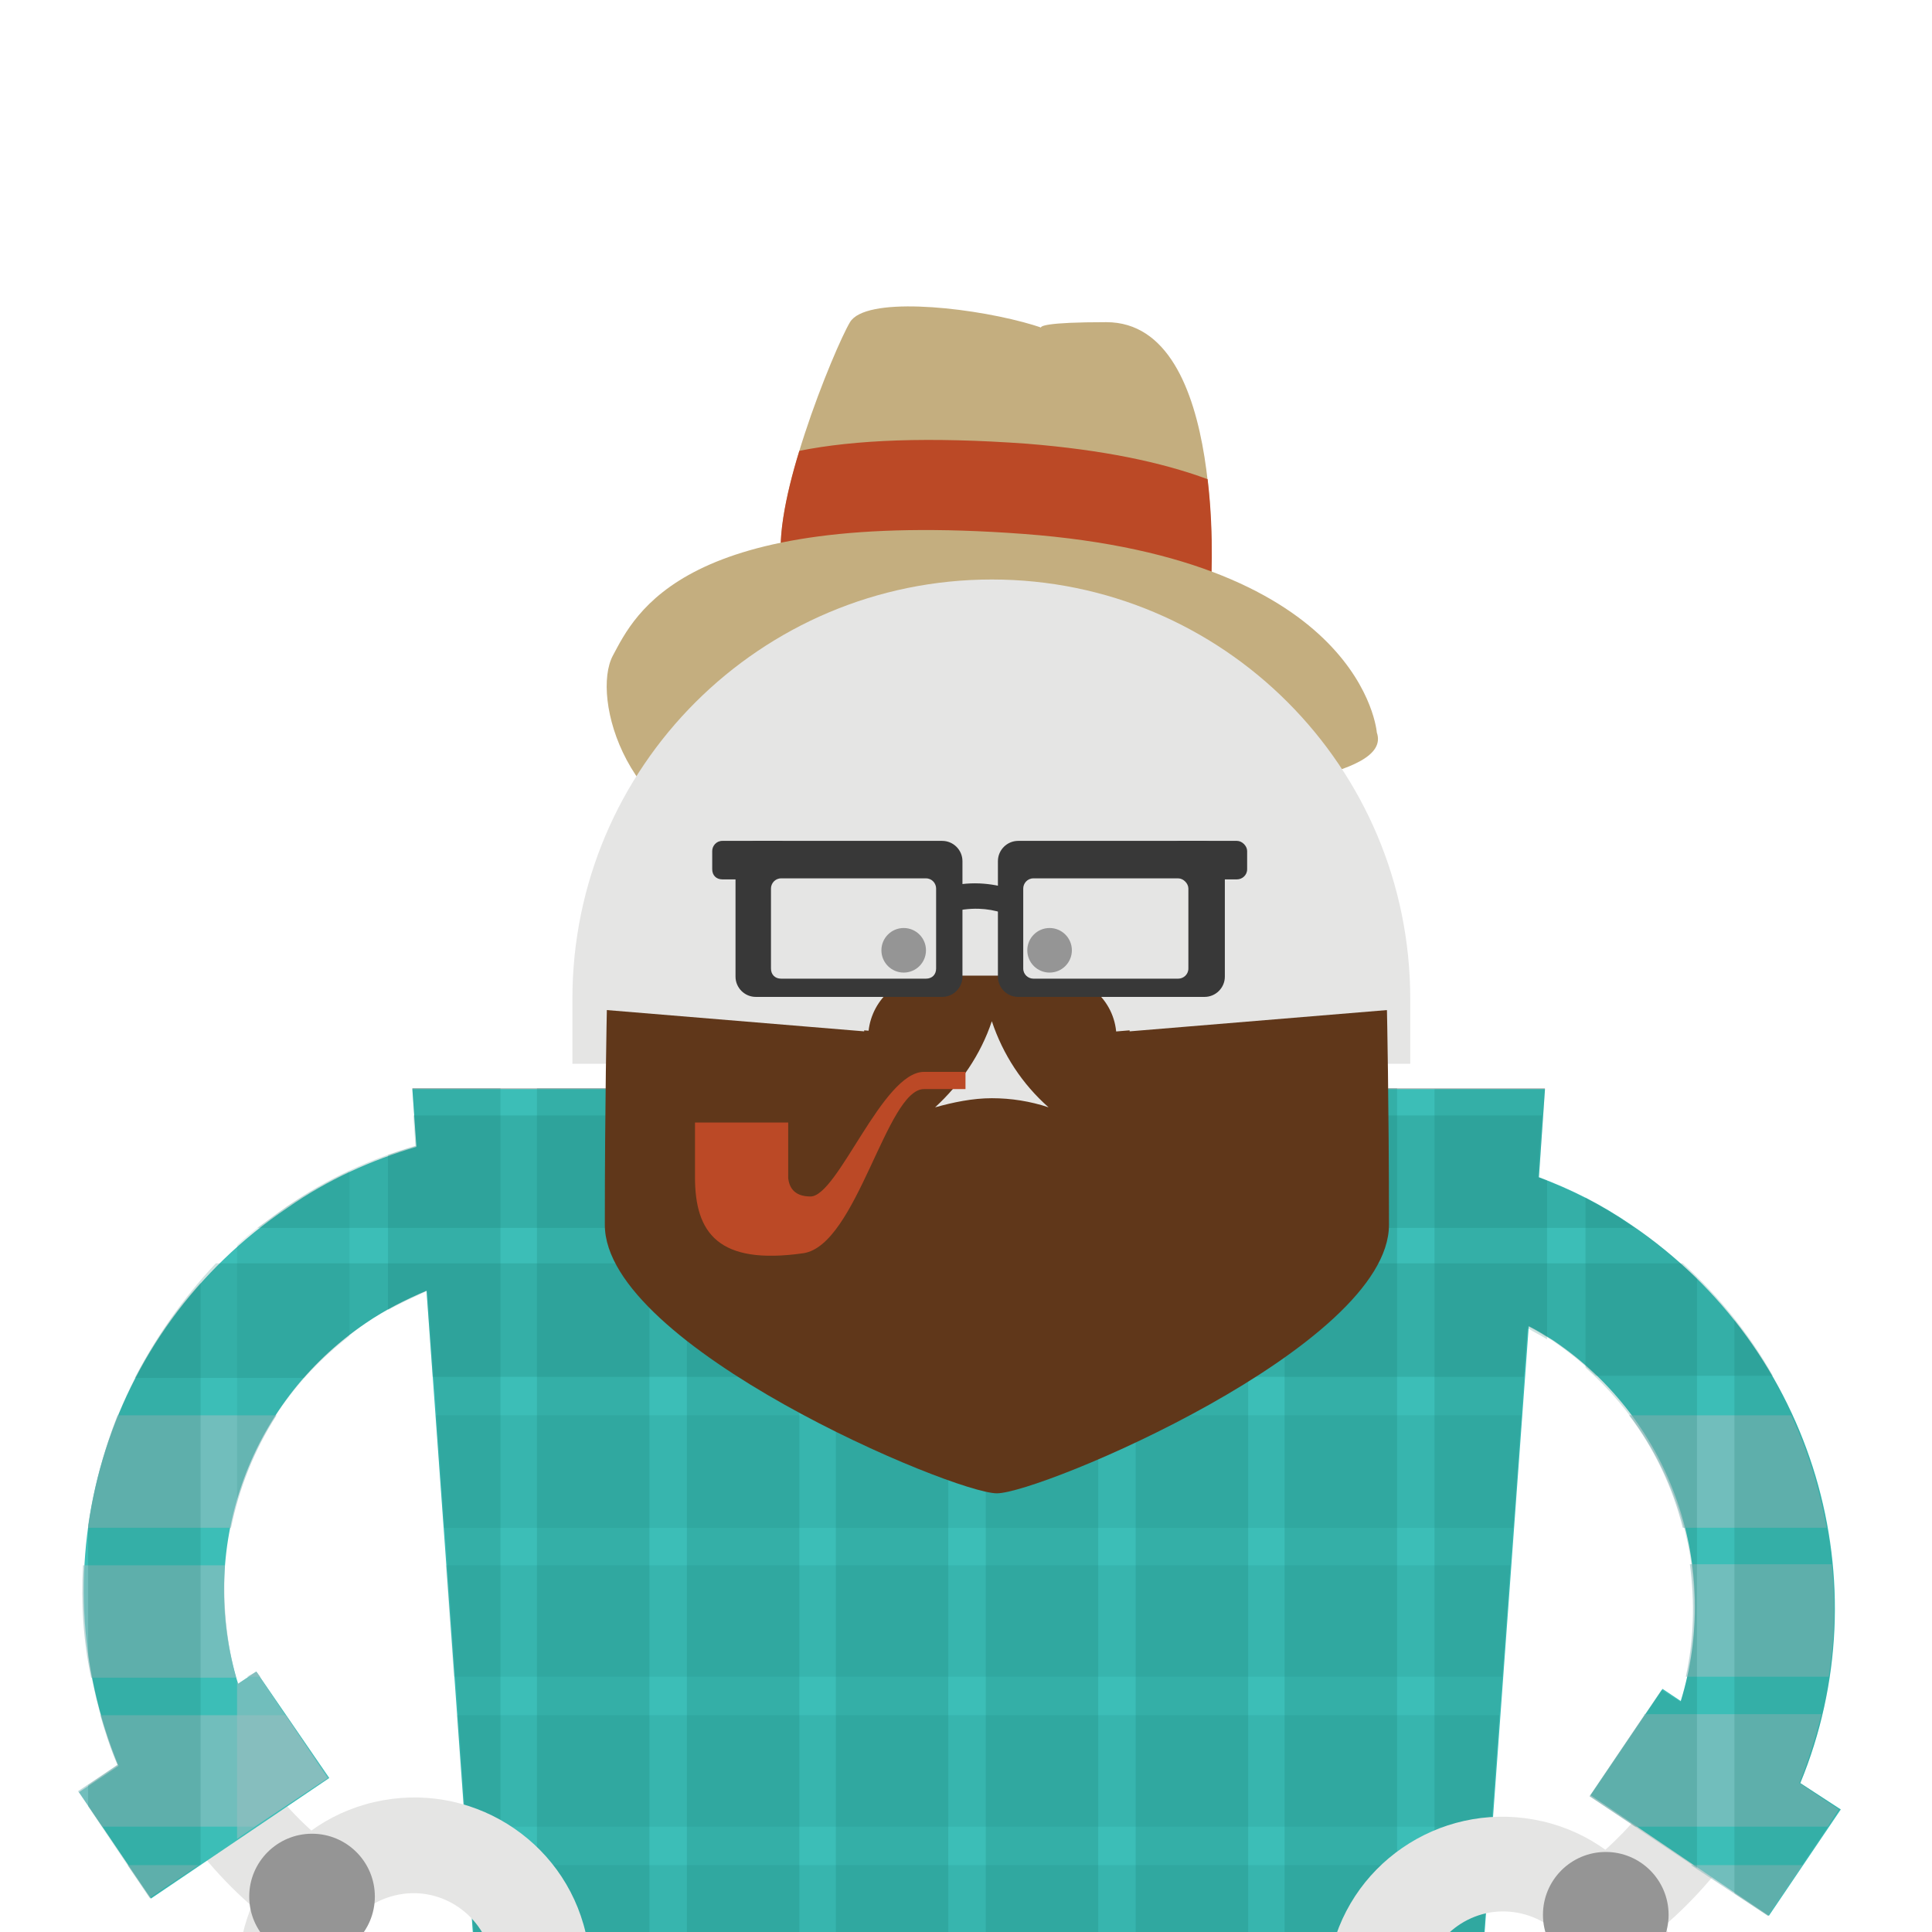
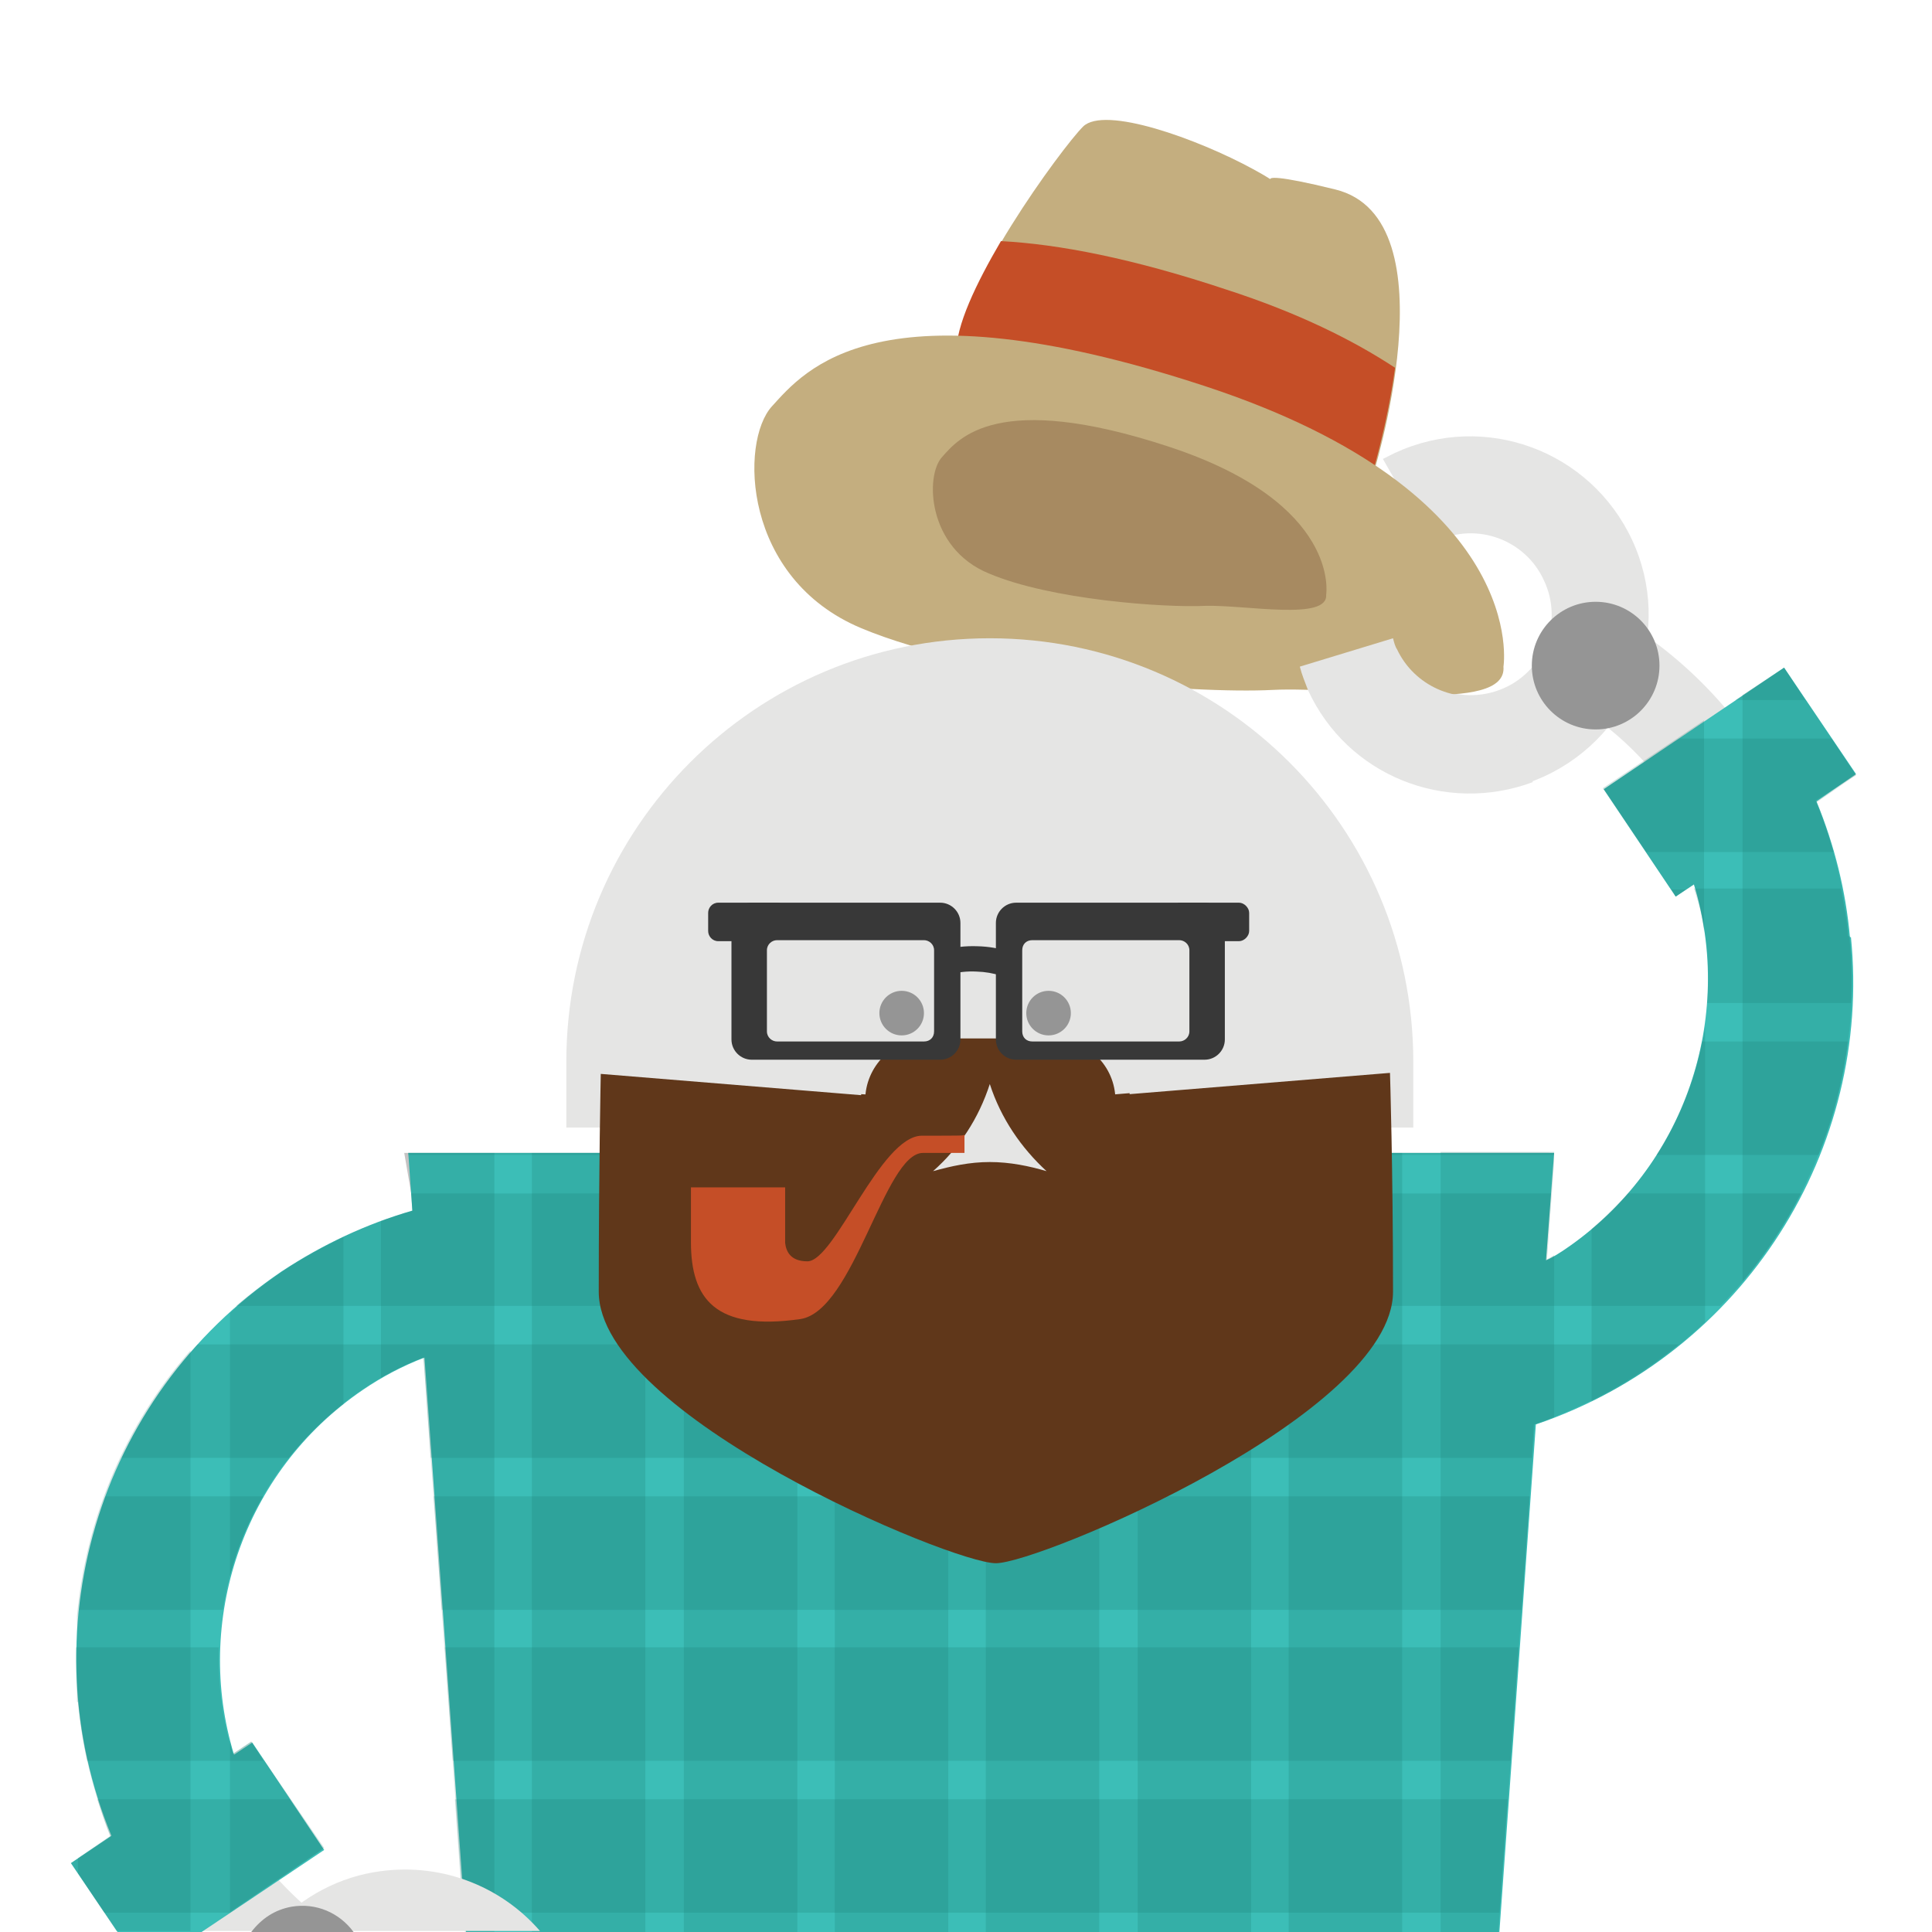
- <svg xmlns="http://www.w3.org/2000/svg" xmlns:xlink="http://www.w3.org/1999/xlink" version="1.1" id="Modern" x="0px" y="0px" width="190.7px" height="190.7px" viewBox="0 0 190.7 190.7" style="enable-background:new 0 0 190.7 190.7;" xml:space="preserve">
-   <style type="text/css">
- 	.mobile-modern0{clip-path:url(#SVGID_2_);}
- 	.mobile-modern1{fill:#C4C3C3;}
- 	.mobile-modern2{fill:#E5E5E4;}
- 	.mobile-modern3{fill:none;}
- 	.mobile-modern4{fill:#3CBEB7;}
- 	.mobile-modern5{opacity:0.6;fill:#94BEC0;}
- 	.mobile-modern6{opacity:0.6;}
- 	.mobile-modern7{fill:#94BEC0;}
- 	.mobile-modern8{opacity:0.2;fill:#127168;}
- 	.mobile-modern9{fill:#959595;}
- 	.mobile-modern10{fill:#C4AE7F;}
- 	.mobile-modern11{fill:#BB4926;}
- 	.mobile-modern12{fill:#60371A;}
- 	.mobile-modern13{fill:#383838;}
- </style>
-   <g>
-     <defs>
-       <rect id="SVGID_1_" width="190.7" height="190.7" />
-     </defs>
-     <clipPath id="SVGID_2_">
-       <use xlink:href="#SVGID_1_" style="overflow:visible;" />
-     </clipPath>
-     <g class="mobile-modern0">
-       <polygon class="mobile-modern1" points="132.2,224.8 61,224.8 40.7,107.4 152.5,107.4   " />
-       <path class="mobile-modern2" d="M32.8,182.4c-10.5-8-15.5-22-11.5-35.4c3.6-11.9,13.4-20.2,24.8-22.6l-1.9-9.3c-14.7,3-27.3,13.7-32,29.1    C7,161.5,13.5,179.6,27,189.9L32.8,182.4z" />
-       <path class="mobile-modern2" d="M156.5,184.2c10.5-8,15.5-22,11.5-35.4c-3.6-11.9-13.4-20.2-24.8-22.6l1.9-9.3c14.7,3,27.3,13.7,32,29.1    c5.2,17.3-1.2,35.3-14.8,45.7L156.5,184.2z" />
-       <g>
-         <g>
-           <path class="mobile-modern2" d="M94.3,227.7c1.4,4.5,2,9.4,1.5,14.4c-0.5,5.6-2.3,10.8-5,15.4c2.2-0.4,4.5-0.5,6.9-0.1      c1.6,0.2,3.1,0.7,4.6,1.2c2.2-4.8,3.7-10,4.2-15.5c0.5-5.3,0.1-10.5-1.1-15.4H94.3z" />
-         </g>
-         <g>
-           <path class="mobile-modern1" d="M80.7,268.2c2.5-6.6,9.3-10.8,16.6-9.7c7.3,1.1,12.6,7.1,13.1,14.2l5.9,0.9c-0.1-10.3-7.6-19.4-18.1-20.9      c-10.5-1.6-20.4,4.9-23.4,14.7L80.7,268.2z" />
-           <circle class="mobile-modern1" cx="95" cy="273.6" r="12" />
-         </g>
-       </g>
-       <g>
-         <polygon class="mobile-modern3" points="132.2,224.8 61,224.8 40.7,107.4 152.5,107.4    " />
-         <path class="mobile-modern4" d="M177.7,176c8.1-19.6,1.5-42.8-16.7-55.1c-2.9-2-5.9-3.5-9.1-4.7l0.6-8.7h-40.3H79.7h-39l0.4,5.7     c-4.4,1.3-8.7,3.2-12.7,6c-18.3,12.3-24.8,35.5-16.7,55.1l-3.9,2.6l7.1,10.5l17.6-11.9L25.3,165l-1.8,1.2     c-4-13,0.8-27.6,12.6-35.6c1.9-1.3,3.9-2.3,6-3.2l5.8,80.4c0,0,19.5,10.1,50,10.1c30.5,0,47.4-10.1,47.4-10.1l5.6-76.9     c0.8,0.4,1.6,0.9,2.4,1.4c11.9,8,16.6,22.6,12.6,35.6l-1.8-1.2l-7.1,10.5l17.6,11.9l7.1-10.5L177.7,176z" />
-         <path class="mobile-modern3" d="M178.1,176c8.1-19.6,1.5-42.8-16.7-55.1c-2.9-2-5.9-3.5-9.1-4.7l0.6-8.7h-40.3H80.2h-39l0.4,5.7     c-4.4,1.3-8.7,3.2-12.7,6c-18.3,12.3-24.8,35.5-16.7,55.1l-3.9,2.6l7.1,10.5l17.6-11.9L25.8,165l-1.8,1.2     c-4-13,0.8-27.6,12.6-35.6c1.9-1.3,3.9-2.3,6-3.2l5.8,80.4c0,0,19.5,10.1,50,10.1s47.4-10.1,47.4-10.1l5.6-76.9     c0.8,0.4,1.6,0.9,2.4,1.4c11.9,8,16.6,22.6,12.6,35.6l-1.8-1.2l-7.1,10.5l17.6,11.9l7.1-10.5L178.1,176z" />
-         <path class="mobile-modern3" d="M177.7,176c8.1-19.6,1.5-42.8-16.7-55.1c-2.9-2-5.9-3.5-9.1-4.7l0.6-8.7h-40.3H79.7h-39l0.4,5.7     c-4.4,1.3-8.7,3.2-12.7,6c-18.3,12.3-24.8,35.5-16.7,55.1l-3.9,2.6l7.1,10.5l17.6-11.9L25.3,165l-1.8,1.2     c-4-13,0.8-27.6,12.6-35.6c1.9-1.3,3.9-2.3,6-3.2l5.8,80.4c0,0,19.5,10.1,50,10.1c30.5,0,47.4-10.1,47.4-10.1l5.6-76.9     c0.8,0.4,1.6,0.9,2.4,1.4c11.9,8,16.6,22.6,12.6,35.6l-1.8-1.2l-7.1,10.5l17.6,11.9l7.1-10.5L177.7,176z" />
-         <path class="mobile-modern3" d="M177.7,176c8.1-19.6,1.5-42.8-16.7-55.1c-2.9-2-5.9-3.5-9.1-4.7l0.6-8.7h-40.3H79.7h-39l0.4,5.7     c-4.4,1.3-8.7,3.2-12.7,6c-18.3,12.3-24.8,35.5-16.7,55.1l-3.9,2.6l7.1,10.5l17.6-11.9L25.3,165l-1.8,1.2     c-4-13,0.8-27.6,12.6-35.6c1.9-1.3,3.9-2.3,6-3.2l5.8,80.4c0,0,19.5,10.1,50,10.1c30.5,0,47.4-10.1,47.4-10.1l5.6-76.9     c0.8,0.4,1.6,0.9,2.4,1.4c11.9,8,16.6,22.6,12.6,35.6l-1.8-1.2l-7.1,10.5l17.6,11.9l7.1-10.5L177.7,176z" />
-         <path class="mobile-modern5" d="M97.9,218c13.9,0,24.9-2.1,32.9-4.4H63.9C72.4,215.9,84,218,97.9,218z" />
-         <path class="mobile-modern5" d="M47.3,198.8l0.7,9c0,0,1.6,0.8,4.6,2h88.6c2.7-1.2,4.1-2,4.1-2l0.7-9H47.3z" />
-         <g class="mobile-modern6">
-           <polygon class="mobile-modern7" points="14.8,187.3 19.6,184.1 12.6,184.1     " />
-           <polygon class="mobile-modern8" points="147,184.1 46.2,184.1 47,195.1 146.2,195.1     " />
-           <polygon class="mobile-modern7" points="166.9,184.1 174.5,189.1 177.9,184.1     " />
-         </g>
-         <g class="mobile-modern6">
-           <path class="mobile-modern7" d="M162.3,169.3l-5.4,8l4.5,3h19l1.1-1.7l-3.9-2.6c0.9-2.2,1.6-4.5,2.2-6.8H162.3z" />
-           <polygon class="mobile-modern8" points="148,169.3 45.1,169.3 45.9,180.3 147.2,180.3     " />
-           <path class="mobile-modern7" d="M32.4,175.5l-4.2-6.2H9.9c0.5,1.7,1,3.3,1.7,4.9l-3.9,2.6l2.4,3.5h15L32.4,175.5z" />
-         </g>
-         <g class="mobile-modern6">
-           <path class="mobile-modern7" d="M22.2,154.5h-14c-0.2,3.7,0,7.4,0.8,11.1h14.3C22.3,161.9,22,158.2,22.2,154.5z" />
-           <path class="mobile-modern7" d="M166.4,165.5h14.1c0.6-3.7,0.7-7.4,0.3-11.1h-14C167.3,158.1,167.2,161.9,166.4,165.5z" />
-           <polygon class="mobile-modern7" points="25.3,165 24.4,165.5 25.7,165.5     " />
-           <polygon class="mobile-modern8" points="149.1,154.5 44,154.5 44.8,165.5 148.3,165.5     " />
-         </g>
-         <g class="mobile-modern6">
-           <path class="mobile-modern7" d="M160.8,139.7c2.5,3.3,4.3,7.1,5.3,11.1h14.2c-0.7-3.8-1.8-7.5-3.5-11.1H160.8z" />
-           <polygon class="mobile-modern8" points="150.2,139.7 43,139.7 43.8,150.8 149.4,150.8     " />
-           <path class="mobile-modern7" d="M11.6,139.7c-1.4,3.6-2.4,7.3-2.9,11.1h14.1c0.8-3.9,2.3-7.7,4.5-11.1H11.6z" />
-         </g>
-         <path class="mobile-modern8" d="M13.3,136H30c1.8-2,3.8-3.8,6.1-5.4c1.9-1.3,3.9-2.3,6-3.2l0.6,8.5h107.7l0.4-5c0.8,0.4,1.6,0.9,2.4,1.4     c1.6,1.1,3,2.2,4.3,3.5H175c-2.3-4.1-5.3-7.8-8.9-11.1H21.3C18,128.2,15.4,132,13.3,136z" />
-         <path class="mobile-modern8" d="M40.8,110.1l0.2,3c-4.4,1.3-8.7,3.2-12.7,6c-1,0.7-1.9,1.4-2.9,2.1h135.9c-0.1-0.1-0.3-0.2-0.4-0.3     c-2.9-2-5.9-3.5-9.1-4.7l0.4-6.1H40.8z" />
-         <path class="mobile-modern8" d="M8.7,178.3l6.1,9.1l5-3.4v-57.4c-6.1,6.8-9.8,15.2-11.1,23.9v12.9c0.5,3.7,1.5,7.3,2.9,10.8l-2.9,2V178.3z" />
-         <path class="mobile-modern8" d="M152.7,116.5c-0.3-0.1-0.5-0.2-0.8-0.3l0.6-8.7h-10.9v102.3c2.4-1.1,3.6-1.8,3.6-1.8l5.6-76.9     c0.6,0.4,1.3,0.7,1.9,1.1V116.5z" />
-         <path class="mobile-modern8" d="M112.1,217.3c4-0.4,7.7-1,11.1-1.7V107.4h-10.9h-0.2V217.3z" />
-         <path class="mobile-modern8" d="M97.3,218c0.2,0,0.4,0,0.6,0c3.7,0,7.2-0.2,10.5-0.4V107.4H97.3V218z" />
-         <path class="mobile-modern8" d="M82.5,217.1c3.5,0.4,7.2,0.7,11.1,0.8V107.4H82.5V217.1z" />
-         <path class="mobile-modern8" d="M67.8,214.6c3.3,0.8,7,1.5,11.1,2.1V107.4H67.8V214.6z" />
-         <path class="mobile-modern8" d="M53,210.1c2.7,1.1,6.4,2.3,11.1,3.6V107.4H53V210.1z" />
-         <path class="mobile-modern8" d="M49.3,107.4h-8.6l0.4,5.7c-1,0.3-1.9,0.6-2.8,0.9v15.3c1.3-0.7,2.6-1.3,3.9-1.9l5.8,80.4     c0,0,0.5,0.2,1.4,0.7V107.4z" />
-         <g class="mobile-modern6">
-           <path class="mobile-modern7" d="M25.3,165l-1.8,1.2c0-0.1,0-0.2-0.1-0.2v15.5l8.9-6L25.3,165z" />
-           <path class="mobile-modern8" d="M34.5,115.6c-2.1,1-4.2,2.2-6.2,3.5c-1.7,1.2-3.4,2.4-4.9,3.8v25.1c1.8-6.2,5.6-11.9,11.1-16.1V115.6z" />
-         </g>
-         <path class="mobile-modern8" d="M126.8,214.7c4.5-1.1,8.2-2.3,11.1-3.4V107.4h-11.1V214.7z" />
-         <path class="mobile-modern8" d="M164,166.8l-7.1,10.5l10.6,7.1v-58.2c-2-1.9-4.1-3.7-6.5-5.3c-1.5-1-3-1.9-4.5-2.7V135     c9.4,8.3,13,21.3,9.4,33L164,166.8z" />
-         <path class="mobile-modern8" d="M171.2,130.3v56.6l3.3,2.2l7.1-10.5l-3.9-2.6C184,160.7,181.3,143.1,171.2,130.3z" />
-       </g>
-       <g>
-         <path class="mobile-modern2" d="M42.8,202.5c-0.2,0-0.4,0.1-0.6,0.1c-4.3,0.8-8.4-2.1-9.2-6.4c-0.8-4.3,2.1-8.4,6.4-9.2     c4.3-0.8,8.4,2.1,9.2,6.4c0.1,0.4,0.1,0.7,0.1,1.1l9.5-0.4c0-0.8-0.1-1.6-0.2-2.4c-1.7-9.5-10.8-15.7-20.2-14     c-9.5,1.7-15.7,10.8-14,20.2c1.7,9.5,10.8,15.7,20.2,14c0.4-0.1,0.9-0.2,1.3-0.3L42.8,202.5z" />
-         <circle class="mobile-modern9" cx="30.8" cy="187.2" r="6.2" />
-       </g>
-       <g>
-         <path class="mobile-modern2" d="M146.4,204.3c0.2,0,0.4,0.1,0.6,0.1c4.3,0.8,8.4-2.1,9.2-6.4c0.8-4.3-2.1-8.4-6.4-9.2     c-4.3-0.8-8.4,2.1-9.2,6.4c-0.1,0.4-0.1,0.7-0.1,1.1L131,196c0-0.8,0.1-1.6,0.2-2.4c1.7-9.5,10.8-15.7,20.2-14     c9.5,1.7,15.7,10.8,14,20.2c-1.7,9.5-10.8,15.7-20.2,14c-0.4-0.1-0.9-0.2-1.3-0.3L146.4,204.3z" />
-         <circle class="mobile-modern9" cx="158.5" cy="189" r="6.2" />
-       </g>
-       <g>
-         <g>
-           <g>
-             <path class="mobile-modern10" d="M119.5,58.4c0,0,1.8-26.6-10.3-26.6s-2.3,1.6-8.2,0c-6-1.6-15.6-2.5-17.1,0s-8.2,18.7-6.6,24.4       C78.9,61.9,119.5,58.4,119.5,58.4z" />
-             <path class="mobile-modern11" d="M101.4,43.8c7.4,0.6,13.2,1.8,17.8,3.5c0.7,5.8,0.3,11.1,0.3,11.1s-40.6,3.5-42.2-2.2       c-0.7-2.5,0.2-7.2,1.6-11.7C84.4,43.4,91.7,43.1,101.4,43.8z" />
-             <path class="mobile-modern10" d="M135.9,72.3c0,0-1.3-17.1-34.9-19.6s-38.3,7.9-40.5,12s1.3,17.1,13.6,19c12.3,1.9,33-1.6,40.4-3.8       S137.5,76.9,135.9,72.3z" />
-           </g>
-           <path class="mobile-modern2" d="M97.9,57.2c-22.8,0-41.4,18.5-41.4,41.4v6.4h82.7v-6.4C139.2,75.7,120.7,57.2,97.9,57.2z" />
-           <g>
-             <path class="mobile-modern12" d="M104.1,111.7H91.8c-3.3,0-6.1-2.7-6.1-6.1v-3.2c0-3.3,2.7-6.1,6.1-6.1h12.3c3.3,0,6.1,2.7,6.1,6.1v3.2       C110.2,109,107.4,111.7,104.1,111.7z" />
-             <path class="mobile-modern12" d="M136.9,99.7l-25.4,2.1l0-0.1l-13.1,1.1l-13.1-1.1l0,0.1l-25.4-2.1c0,0-0.2,9.2-0.2,21.2       s34.4,26.5,38.7,26.5c4.3,0,38.7-14.5,38.7-26.5S136.9,99.7,136.9,99.7z" />
-             <path class="mobile-modern2" d="M97.9,108.4c-1.9,0-3.8,0.4-5.6,0.9c2.5-2.3,4.5-5.2,5.6-8.5c1.1,3.3,3,6.2,5.6,8.5       C101.7,108.7,99.8,108.4,97.9,108.4z" />
-           </g>
-           <g>
-             <path class="mobile-modern13" d="M88.2,95.1c1.4-3.3,4.6-5.5,8.4-5.4c3.3,0.1,6.2,2.1,7.5,4.9l2.3-1.1c-1.8-3.6-5.4-6.1-9.7-6.3       c-4.8-0.2-9.1,2.7-10.8,6.9L88.2,95.1z" />
-             <g>
-               <path class="mobile-modern13" d="M93,98.4H74.6c-1.1,0-2-0.9-2-2V85c0-1.1,0.9-2,2-2H93c1.1,0,2,0.9,2,2v11.4C95,97.5,94.1,98.4,93,98.4z        " />
-               <path class="mobile-modern13" d="M77,86.8h-5.7c-0.6,0-1-0.4-1-1V84c0-0.5,0.4-1,1-1H77c0.6,0,1,0.5,1,1v1.8C78,86.3,77.6,86.8,77,86.8z" />
-               <path class="mobile-modern2" d="M91.4,96.6H77.1c-0.6,0-1-0.4-1-1v-7.9c0-0.5,0.4-1,1-1h14.3c0.6,0,1,0.5,1,1v7.9        C92.4,96.2,92,96.6,91.4,96.6z" />
-             </g>
-             <g>
-               <path class="mobile-modern13" d="M100.5,98.4h18.4c1.1,0,2-0.9,2-2V85c0-1.1-0.9-2-2-2h-18.4c-1.1,0-2,0.9-2,2v11.4        C98.5,97.5,99.4,98.4,100.5,98.4z" />
-               <path class="mobile-modern13" d="M116.4,86.8h5.7c0.5,0,1-0.4,1-1V84c0-0.5-0.5-1-1-1h-5.7c-0.5,0-1,0.5-1,1v1.8        C115.4,86.3,115.9,86.8,116.4,86.8z" />
-               <path class="mobile-modern2" d="M102,96.6h14.3c0.5,0,1-0.4,1-1v-7.9c0-0.5-0.5-1-1-1H102c-0.6,0-1,0.5-1,1v7.9        C101,96.2,101.5,96.6,102,96.6z" />
-             </g>
-             <circle class="mobile-modern9" cx="103.6" cy="93.8" r="2.2" />
-             <circle class="mobile-modern9" cx="89.2" cy="93.8" r="2.2" />
-           </g>
-         </g>
-         <path class="mobile-modern11" d="M91.2,105.8c-4.1,0-8.5,12.3-11.2,12.3c-1.7,0-2.1-1-2.2-1.8c0,0,0,0,0-0.1v-5.4h-9.2v5.4     c0,5.5,2.3,8.7,10.7,7.5c5.3-0.8,8.2-16.2,11.9-16.2c2.4,0,4.1,0,4.1,0v-1.7C95.3,105.8,95.3,105.8,91.2,105.8z" />
-       </g>
-     </g>
-   </g>
+ <svg xmlns="http://www.w3.org/2000/svg" id="Modern" width="190.7" height="190.7" viewBox="0 0 190.7 190.7">
+   <style>.mobile-modern0{fill:#e5e5e4}.mobile-modern1{fill:#c4c3c3}.mobile-modern2{fill:#3cbeb7}.mobile-modern3{fill:#959595}.mobile-modern4{fill:#c4ae7f}.mobile-modern5{fill:#c54e27}.mobile-modern6{opacity:.3;fill:#60371a}.mobile-modern7{opacity:.2;fill:#127168}.mobile-modern8{fill:none}.mobile-modern9{fill:#60371a}.mobile-modern10{fill:#383838}</style>
+   <path class="mobile-modern0" d="M157.5 70.9c10.8 7.9 16.1 22 12.2 35.6-3.4 12.1-13.2 20.7-24.7 23.3l2.1 9.3c14.8-3.3 27.4-14.4 31.8-30 5-17.6-1.9-35.7-15.8-45.9l-5.6 7.7zM45.4 130.9l-1.9-9.4c-14.9 3-27.6 13.9-32.3 29.4-4.3 14.3-.8 29.1 8.1 39.7H31l.8-1.1c-10.6-8.1-15.7-22.3-11.6-35.8 3.7-12 13.6-20.4 25.2-22.8z" />
+   <path class="mobile-modern1" d="M53.2 190.7h86.4l13.3-76.9h-113z" />
+   <path class="mobile-modern2" d="M176.1 65.9l-17.8 12 7.1 10.6 1.8-1.2c4 13.1-.8 27.9-12.7 36-.6.4-1.2.8-1.9 1.1l.8-10.6H40.3l.4 5.7c-4.5 1.3-8.8 3.3-12.9 6C9.4 138 2.8 161.4 11 181.2l-4 2.7 4.6 6.8h8.3l12.1-8.1-7.1-10.6-1.8 1.2c-4-13.1.8-27.9 12.7-36 1.9-1.3 4-2.4 6.1-3.2l4.1 56.7h102l3.6-50.1c20.6-7 33.2-27.2 31.1-48.1h-.1c-.4-4.5-1.5-9-3.3-13.4l3.9-2.7-7.1-10.5z" />
+   <path class="mobile-modern0" d="M141.3 53.7c.2-.1.4-.2.5-.3 4-1.9 8.8-.1 10.6 3.9 1.9 4 .1 8.8-3.9 10.6-4 1.8-8.8.1-10.6-3.9-.2-.3-.3-.7-.4-1.1l-9.2 2.8c.2.8.5 1.5.8 2.3 4.1 8.8 14.5 12.7 23.4 8.6 8.8-4.1 12.7-14.5 8.6-23.3s-14.5-12.7-23.4-8.6l-1.2.6 4.8 8.4z" />
+   <circle class="mobile-modern3" cx="157.5" cy="65.7" r="6.3" />
+   <path class="mobile-modern4" d="M135.4 47.3s8.2-25.7-3.6-28.6-2.6 1-8.1-2-14.7-6.3-16.8-4.2-12.6 16.4-12.4 22.4c.1 6 40.9 12.4 40.9 12.4z" />
+   <path class="mobile-modern5" d="M121.1 28.6c7.1 2.3 12.5 5 16.6 7.7-.8 5.9-2.4 11-2.4 11s-40.7-6.4-40.9-12.4c-.1-2.7 2-7 4.4-11.1 5.7.3 13 1.7 22.3 4.8z" />
+   <path class="mobile-modern4" d="M148.4 65.8s2.8-17.1-29.5-27.7-39.5-1.5-42.7 2-2.9 17 8.8 21.9 32.8 6.5 40.6 6.1 23.2 2.5 22.8-2.3z" />
+   <path class="mobile-modern6" d="M130.9 58.7s1.5-9-15.5-14.6-20.8-.8-22.4 1c-1.7 1.8-1.5 9 4.6 11.5 6.1 2.6 17.3 3.4 21.4 3.2 4-.1 12.1 1.5 11.9-1.1z" />
+   <path class="mobile-modern0" d="M147.4 68.4c-3.7 1.1-7.8-.7-9.5-4.3-.2-.3-.3-.7-.4-1.1l-9.2 2.8c.2.8.5 1.5.8 2.3 3.9 8.5 13.6 12.3 22.2 9.1l-3.9-8.8z" />
+   <path class="mobile-modern7" d="M31.9 182.5l-3.3-4.9h-19c.4 1.2.8 2.5 1.3 3.7L7 183.9l3.3 4.9h12.4l9.2-6.3zM148.8 177.6H44.9l.8 11.2H148zM24.8 171.9l-1.8 1.2c-1.1-3.4-1.5-7-1.4-10.5H7.5c-.1 3.7.3 7.5 1.1 11.2H26l-1.2-1.9zM149.9 162.6h-106l.8 11.2h104.4zM10.4 147.7c-1.3 3.6-2.2 7.4-2.6 11.2H22c.6-3.9 1.9-7.7 4-11.2H10.4zM151 147.7H42.8l.8 11.2h106.6zM19.5 132.7c-3.1 3.4-5.6 7.2-7.5 11.2h16.5c2-2.5 4.4-4.8 7.2-6.7 1.9-1.3 4-2.4 6.1-3.2l.7 9.9h108.7l.2-3.3c5.3-1.8 10.1-4.5 14.3-7.9H19.5zM177.8 117.8h-17.1c-1.8 2-3.8 3.9-6.2 5.5-.6.4-1.2.8-1.9 1.1l.5-6.6H40.6l.1 1.7c-4.5 1.3-8.8 3.3-12.9 6-1.6 1.1-3.1 2.2-4.5 3.4h146.5c3.3-3.3 5.9-7.1 8-11.1zM182.4 102.8H168c-.8 4-2.3 7.8-4.5 11.2h16c1.5-3.6 2.4-7.3 2.9-11.2zM153.4 113.8H40.3v.2h113.1zM168.5 99h14.2c.1-2.2.1-4.4-.2-6.6h-.1c-.1-1.6-.4-3.1-.7-4.7h-14.5c1.3 3.8 1.6 7.6 1.3 11.3zM165.4 88.5l1-.7H165zM158.3 77.9l4.2 6.2H181c-.5-1.7-1-3.3-1.7-4.9l3.9-2.7-2.4-3.6h-15.1l-7.4 5zM176.1 65.9l-4.8 3.2h6.9z" />
+   <path class="mobile-modern7" d="M7.7 168c.4 4.5 1.5 8.9 3.2 13.2l-3.2 2.2v1.5l3.8 5.7h7.3v-57.3c-6.5 7.4-10.3 16.6-11.2 26.2v8.5zM24.8 171.9l-1.8 1.2c-.1-.4-.2-.8-.3-1.3v16.9l9.3-6.3-7.2-10.5zM33.9 122.1c-2 1-4.1 2.1-6 3.4-1.9 1.3-3.6 2.6-5.2 4.1v26c1.7-6.6 5.5-12.6 11.2-17v-16.5zM40.7 119.5c-1.1.3-2.1.7-3.1 1V136c1.4-.8 2.8-1.5 4.2-2l4.1 56.7h2.9v-76.9h-8.5l.4 5.7zM52.5 113.8h11.2v76.9H52.5zM67.5 113.8h11.2v76.9H67.5zM82.4 113.8h11.2v76.9H82.4zM97.3 113.8h11.2v76.9H97.3zM112.3 113.8v76.9h11.2v-76.9h-10.8zM127.2 113.8h11.2v76.9h-11.2zM142.2 190.7h5.7l3.6-50.1c.6-.2 1.2-.4 1.9-.7v-16c-.2.1-.5.3-.7.4l.7-9.6v-1h-11.2v77zM165.4 88.5l1.8-1.2c.5 1.5.8 3.1 1 4.6V71.1l-10 6.7 7.2 10.7zM157.1 121.3v17c4.2-2 7.9-4.7 11.2-7.8v-29.2c-1.1 7.6-5 14.8-11.2 20zM183.2 76.5l-7.1-10.6-4.1 2.7v57.9c7.8-9.3 11.8-21.6 10.6-34.1h-.1c-.4-4.5-1.5-9-3.3-13.4l4-2.5z" />
+   <path class="mobile-modern8" d="M176.1 65.9l-17.8 12 7.1 10.6 1.8-1.2c4 13.1-.8 27.9-12.7 36-.6.4-1.2.8-1.9 1.1l.8-10.6H40.3l.4 5.7c-4.5 1.3-8.8 3.3-12.9 6C9.4 138 2.8 161.4 11 181.2l-4 2.7 4.6 6.8h8.3l12.1-8.1-7.1-10.6-1.8 1.2c-4-13.1.8-27.9 12.7-36 1.9-1.3 4-2.4 6.1-3.2l4.1 56.7h102l3.6-50.1c20.6-7 33.2-27.2 31.1-48.1h-.1c-.4-4.5-1.5-9-3.3-13.4l3.9-2.7-7.1-10.5z" />
+   <circle class="mobile-modern3" cx="103.5" cy="99.1" r="2.2" />
+   <circle class="mobile-modern3" cx="88.9" cy="99.1" r="2.2" />
+   <path class="mobile-modern0" d="M97.7 63c-23.1 0-41.8 18.7-41.8 41.8v6.5h83.6v-6.5c0-23.1-18.7-41.8-41.8-41.8z" />
+   <path class="mobile-modern9" d="M104.1 118.1H91.5c-3.3 0-6.1-2.7-6.1-6.1v-3.4c0-3.3 2.7-6.1 6.1-6.1H104c3.3 0 6.1 2.7 6.1 6.1v3.4c0 3.4-2.7 6.1-6 6.1z" />
+   <path class="mobile-modern9" d="M137.2 105.9l-25.7 2.1v-.1L98.2 109 85 108v.1L59.3 106s-.2 9.3-.2 21.5 34.8 26.8 39.2 26.8c4.3 0 39.2-14.7 39.2-26.8s-.3-21.6-.3-21.6z" />
+   <path class="mobile-modern0" d="M97.7 114.7c-2 0-3.8.4-5.6.9 2.6-2.3 4.5-5.2 5.6-8.6 1.1 3.4 3.1 6.3 5.6 8.6-1.7-.5-3.6-.9-5.6-.9z" />
+   <path class="mobile-modern10" d="M87.9 101.3c1.4-3.3 4.7-5.6 8.5-5.4 3.4.1 6.2 2.1 7.6 4.9l2.3-1.1c-1.8-3.6-5.5-6.2-9.8-6.3-4.9-.2-9.2 2.8-10.9 7l2.3.9z" />
+   <path class="mobile-modern10" d="M92.8 104.6H74.2c-1.1 0-2-.9-2-2V91.1c0-1.1.9-2 2-2h18.6c1.1 0 2 .9 2 2v11.5c0 1.1-.9 2-2 2z" />
+   <path class="mobile-modern10" d="M76.7 92.9h-5.8c-.6 0-1-.5-1-1v-1.8c0-.5.4-1 1-1h5.8c.6 0 1 .5 1 1v1.8c0 .5-.5 1-1 1z" />
+   <path class="mobile-modern0" d="M91.2 102.8H76.7c-.5 0-1-.4-1-1v-8c0-.6.5-1 1-1h14.5c.5 0 1 .4 1 1v8c0 .6-.4 1-1 1z" />
+   <path class="mobile-modern10" d="M100.3 104.6h18.6c1.1 0 2-.9 2-2V91.1c0-1.1-.9-2-2-2h-18.6c-1.1 0-2 .9-2 2v11.5c0 1.1.9 2 2 2z" />
+   <path class="mobile-modern10" d="M116.5 92.9h5.8c.5 0 1-.5 1-1v-1.8c0-.5-.5-1-1-1h-5.8c-.5 0-1 .5-1 1v1.8c0 .5.4 1 1 1z" />
+   <path class="mobile-modern0" d="M101.9 102.8h14.5c.5 0 1-.4 1-1v-8c0-.6-.5-1-1-1h-14.5c-.6 0-1 .4-1 1v8c0 .6.4 1 1 1z" />
+   <circle class="mobile-modern3" cx="103.5" cy="100" r="2.2" />
+   <circle class="mobile-modern3" cx="89" cy="100" r="2.2" />
+   <path class="mobile-modern5" d="M91 112.1c-4.1 0-8.6 12.4-11.3 12.4-1.7 0-2.1-1-2.2-1.8v-5.5h-9.3v5.4c0 5.6 2.4 8.8 10.8 7.6 5.3-.8 8.3-16.4 12.1-16.4h4.1V112c-.1.1-.1.1-4.2.1z" />
+   <path class="mobile-modern0" d="M36.9 184.8c-4.1.7-7.7 2.9-10.2 5.8h26.6c-3.9-4.5-10-6.9-16.4-5.8z" />
+   <path class="mobile-modern3" d="M24.8 190.7h10.1c-1.4-1.9-3.7-2.9-6.1-2.5-1.7.3-3 1.2-4 2.5z" />
</svg>
